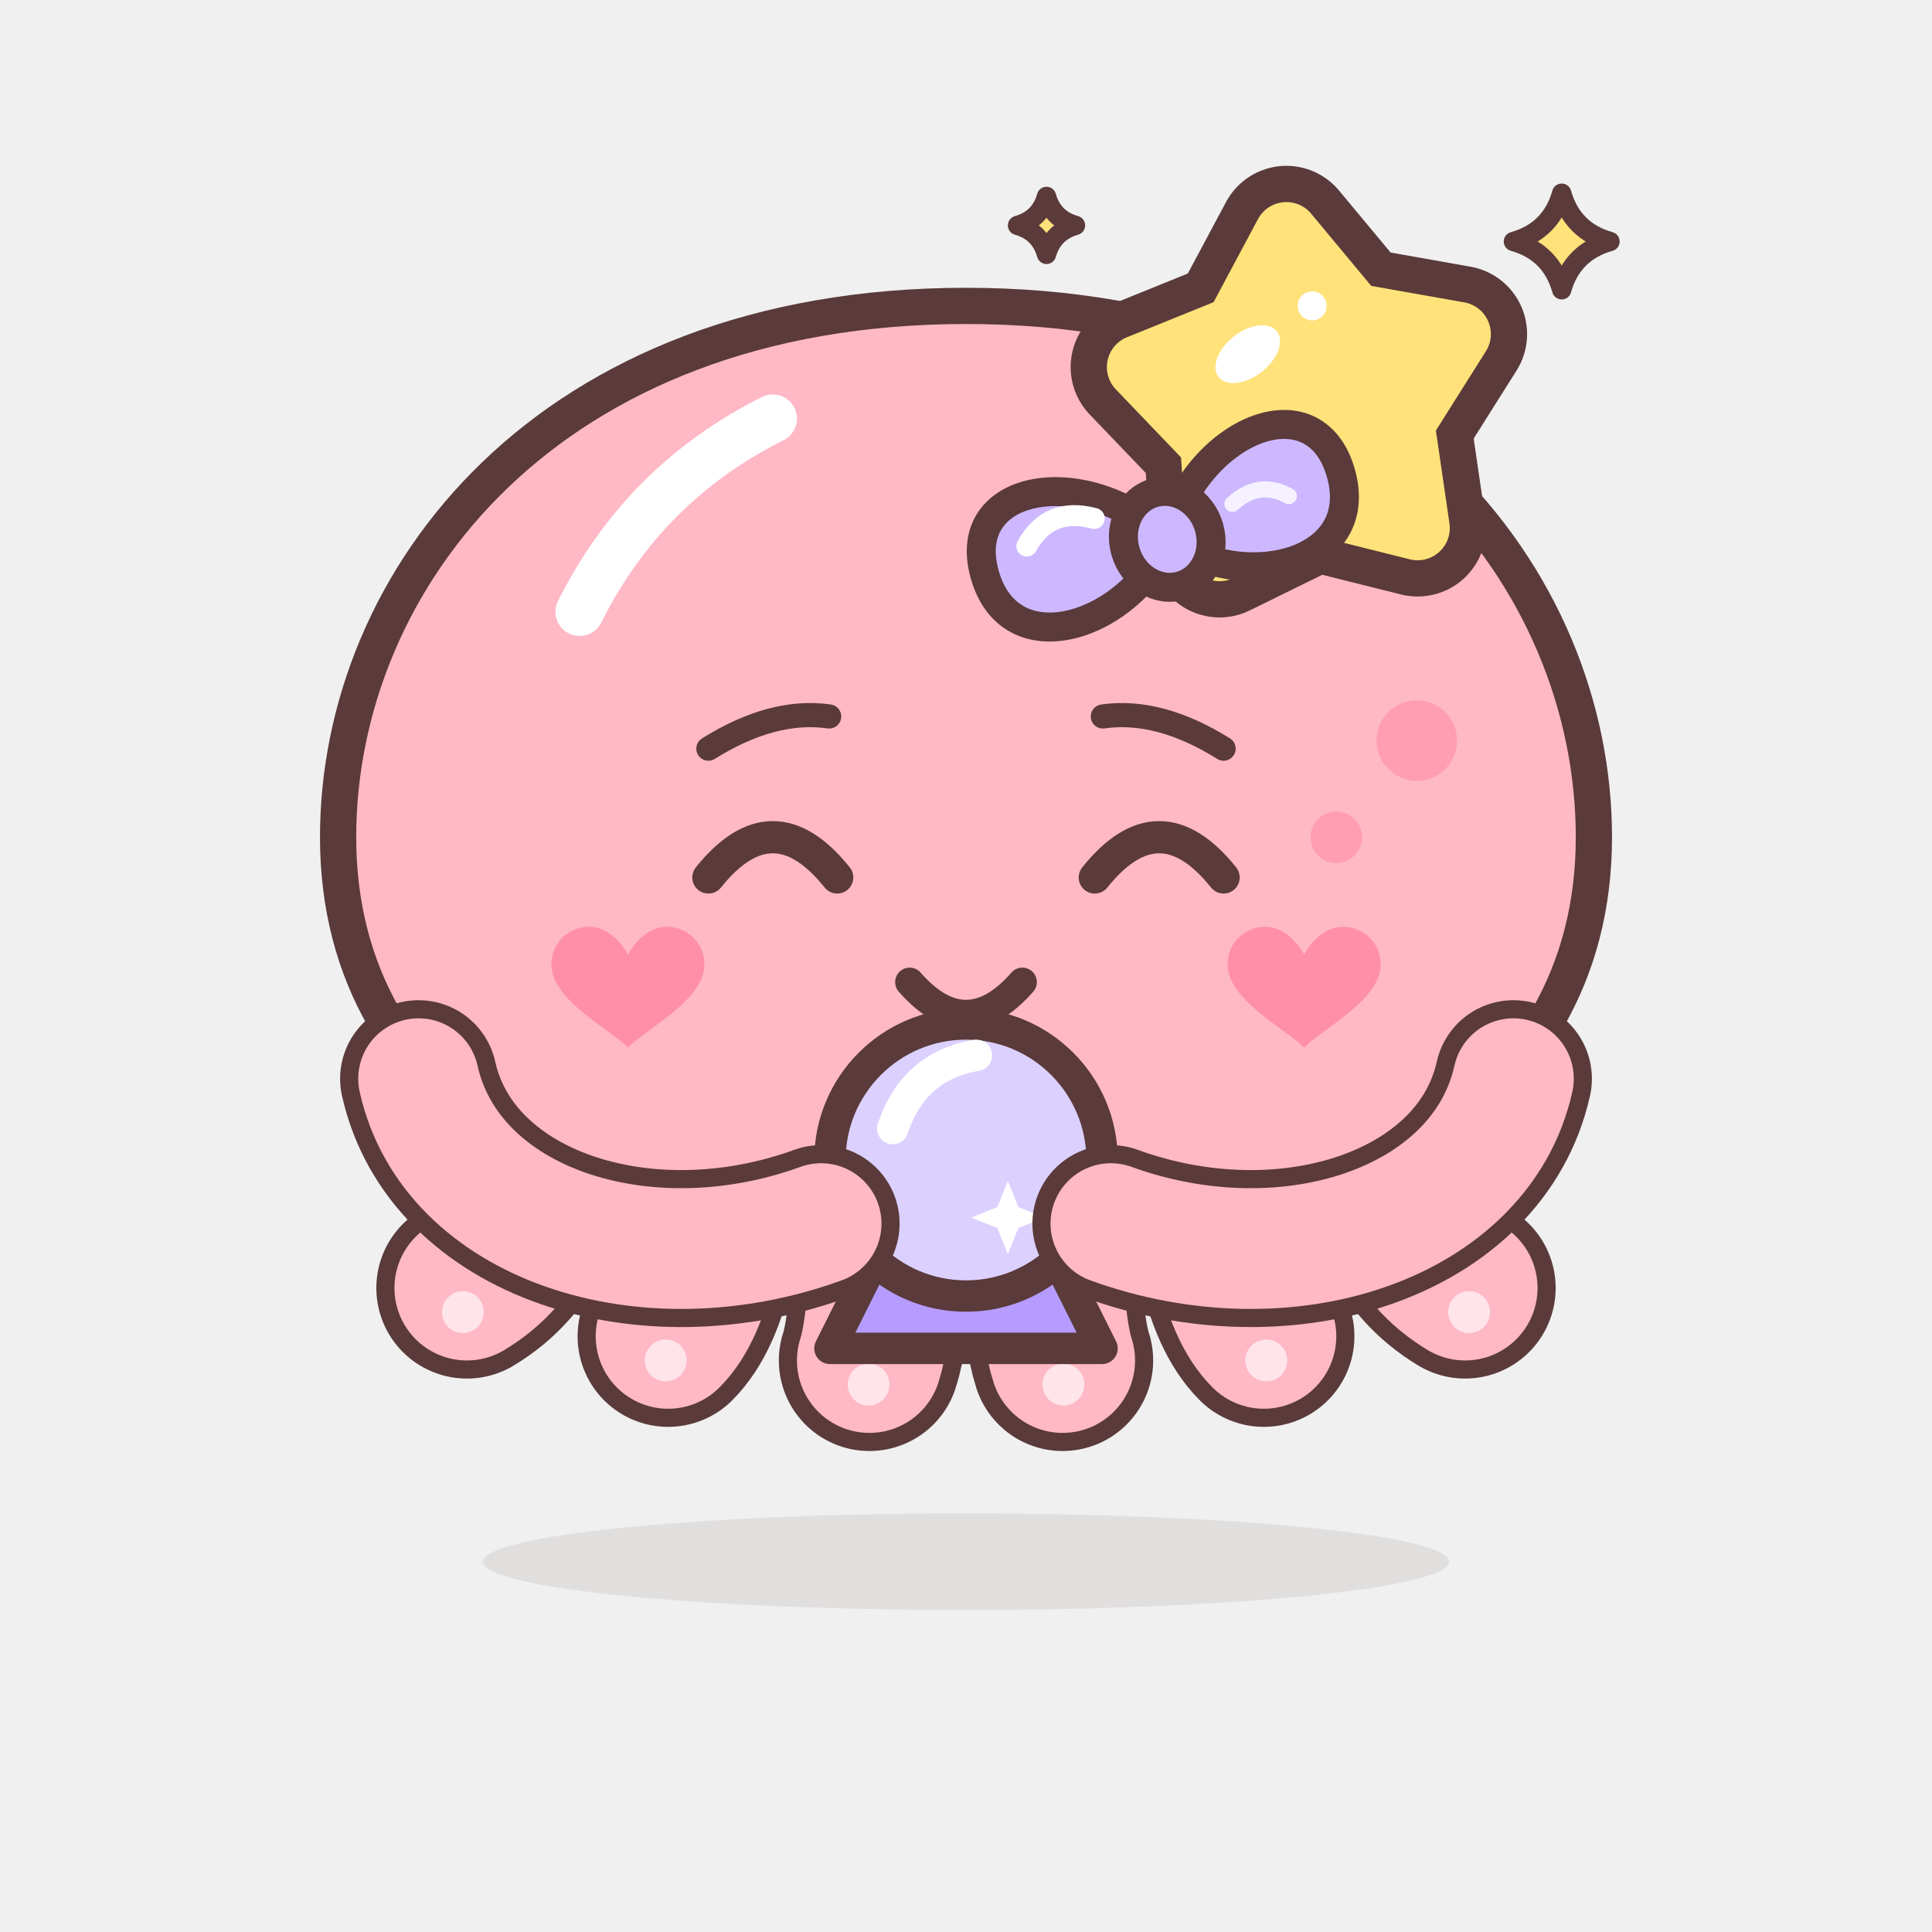
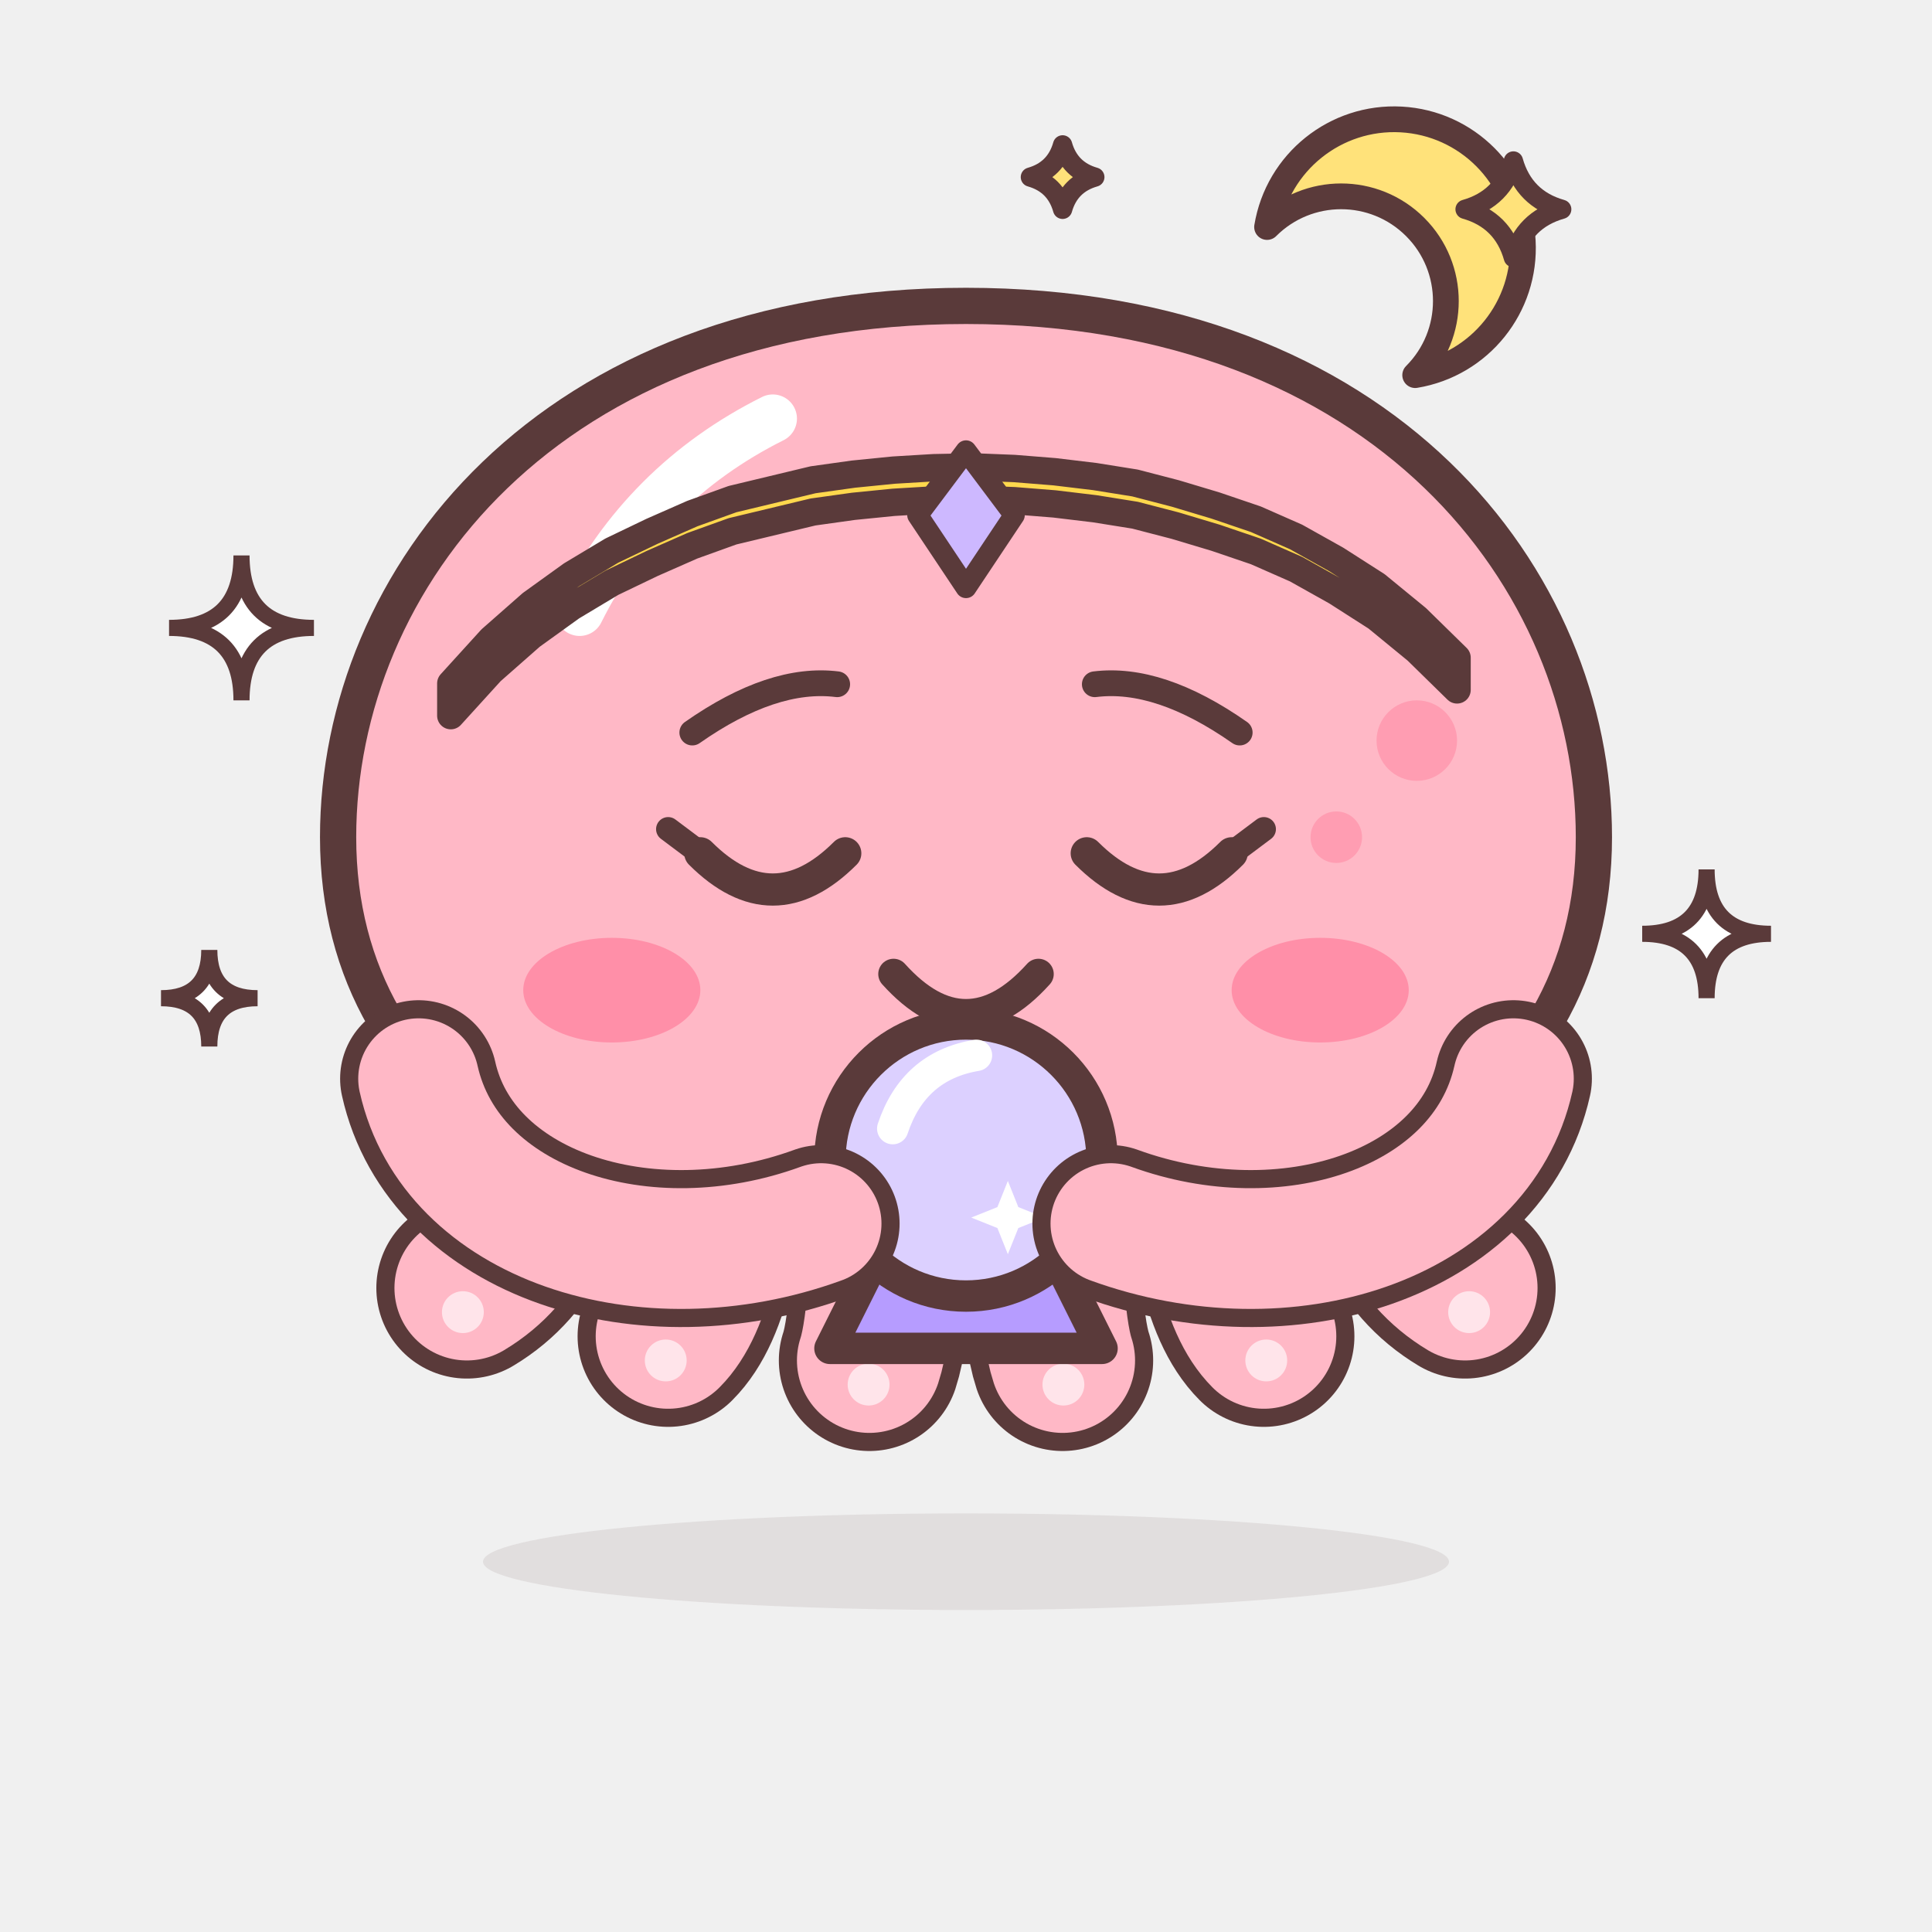
<svg xmlns="http://www.w3.org/2000/svg" viewBox="0 0 240 240" width="240" height="240">
  <ellipse cx="120" cy="194" rx="60" ry="6" fill="#5A3A3A" opacity="0.10" />
  <g fill="none" stroke-linecap="round" stroke-linejoin="round">
    <g stroke="#5A3A3A" stroke-width="22.5">
      <path d="M68 138 Q 68 154, 58 160" />
      <path d="M89 138 Q 89 160, 83 166" />
      <path d="M110 138 Q 110 163, 108 169" />
      <path d="M130 138 Q 130 163, 132 169" />
      <path d="M151 138 Q 151 160, 157 166" />
      <path d="M172 138 Q 172 154, 182 160" />
    </g>
    <g stroke="#FFB8C6" stroke-width="18">
      <path d="M68 138 Q 68 154, 58 160" />
      <path d="M89 138 Q 89 160, 83 166" />
      <path d="M110 138 Q 110 163, 108 169" />
      <path d="M130 138 Q 130 163, 132 169" />
      <path d="M151 138 Q 151 160, 157 166" />
      <path d="M172 138 Q 172 154, 182 160" />
    </g>
  </g>
  <g fill="none" stroke-linecap="round" stroke-linejoin="round">
    <g stroke="#5A3A3A" stroke-width="19.5" />
    <g stroke="#FFB8C6" stroke-width="15" />
  </g>
  <g fill="#FFE4EA">
    <circle cx="57.5" cy="163" r="2.6" />
    <circle cx="82.7" cy="169" r="2.6" />
    <circle cx="107.9" cy="172" r="2.6" />
    <circle cx="132.1" cy="172" r="2.6" />
    <circle cx="157.3" cy="169" r="2.6" />
    <circle cx="182.5" cy="163" r="2.6" />
  </g>
  <path d="M120 38 C 172 38, 198 72, 198 104 C 198 138, 166 156, 120 156 C 74 156, 42 138, 42 104 C 42 72, 68 38, 120 38 Z" fill="#FFB8C6" stroke="#5A3A3A" stroke-width="4.5" />
  <g fill="#FF9DB2">
    <circle cx="176" cy="92" r="5" />
    <circle cx="166" cy="104" r="3.2" />
  </g>
-   <g>
-     <polygon points="159.8,29.1 168.2,39.2 181.2,41.5 174.2,52.6 176.1,65.6 163.3,62.4 151.5,68.2 150.6,55.1 141.5,45.6 153.6,40.7" fill="#5A3A3A" stroke="#5A3A3A" stroke-width="17.0" stroke-linejoin="round" />
-     <polygon points="159.8,29.1 168.2,39.2 181.2,41.5 174.2,52.6 176.1,65.6 163.3,62.4 151.5,68.2 150.6,55.1 141.5,45.6 153.6,40.7" fill="#FFE27A" stroke="#FFE27A" stroke-width="8" stroke-linejoin="round" />
-     <ellipse cx="155" cy="44" rx="4.6" ry="2.8" fill="#FFFFFF" transform="rotate(-38 155 44)" />
-     <circle cx="163" cy="38" r="1.8" fill="#FFFFFF" />
-     <g transform="translate(145 67) rotate(-16) scale(1.0)" stroke="#5A3A3A" stroke-width="3.60" stroke-linejoin="round">
-       <path d="M0 0 C -7 -12, -23 -14, -23 -2 C -23 10, -7 9, 0 0 Z" fill="#CDB8FF" />
-       <path d="M0 0 C -7 -12, -23 -14, -23 -2 C -23 10, -7 9, 0 0 Z" fill="#CDB8FF" transform="scale(-1 1)" />
-       <path d="M-17 -4 Q -13 -8, -8 -5" fill="none" stroke="#FFFFFF" stroke-width="2.60" stroke-linecap="round" />
-       <path d="M9 -2 Q 13 -4, 16 -1" fill="none" stroke="#FFFFFF" stroke-width="2.00" stroke-linecap="round" opacity="0.8" />
-       <ellipse cx="0" cy="0" rx="5.4" ry="6" fill="#CDB8FF" />
-     </g>
-     <path d="M194 24 Q 195.32 28.68, 200 30 Q 195.32 31.32, 194 36 Q 192.68 31.32, 188 30 Q 192.68 28.68, 194 24 Z" fill="#FFE27A" stroke="#5A3A3A" stroke-width="2.4" stroke-linejoin="round" />
-     <path d="M130 24.4 Q 130.792 27.208, 133.6 28 Q 130.792 28.792, 130 31.6 Q 129.208 28.792, 126.4 28 Q 129.208 27.208, 130 24.4 Z" fill="#FFE27A" stroke="#5A3A3A" stroke-width="2.4" stroke-linejoin="round" />
-   </g>
  <path d="M72 76 Q 80 60, 96 52" fill="none" stroke="#FFFFFF" stroke-width="6" stroke-linecap="round" />
-   <path transform="translate(78 123) scale(0.792)" d="M0 9 C -3 6, -12 1.5, -12 -4 C -12 -8.5, -7.5 -11, -4 -9.5 C -2 -8.6, -0.8 -7, 0 -5.6 C 0.8 -7, 2 -8.6, 4 -9.5 C 7.5 -11, 12 -8.5, 12 -4 C 12 1.5, 3 6, 0 9 Z" fill="#FF8FA8" />
-   <path transform="translate(162 123) scale(0.792)" d="M0 9 C -3 6, -12 1.5, -12 -4 C -12 -8.5, -7.5 -11, -4 -9.5 C -2 -8.6, -0.8 -7, 0 -5.6 C 0.8 -7, 2 -8.6, 4 -9.5 C 7.5 -11, 12 -8.5, 12 -4 C 12 1.5, 3 6, 0 9 Z" fill="#FF8FA8" />
-   <path d="M88 93 Q 96 88, 103 89" fill="none" stroke="#5A3A3A" stroke-width="3" stroke-linecap="round" stroke-linejoin="round" />
-   <path d="M152 93 Q 144 88, 137 89" fill="none" stroke="#5A3A3A" stroke-width="3" stroke-linecap="round" stroke-linejoin="round" />
-   <path d="M88 109 Q 96 99, 104 109" fill="none" stroke="#5A3A3A" stroke-width="4" stroke-linecap="round" stroke-linejoin="round" />
-   <path d="M136 109 Q 144 99, 152 109" fill="none" stroke="#5A3A3A" stroke-width="4" stroke-linecap="round" stroke-linejoin="round" />
-   <path d="M113 122 Q 120 130, 127 122" fill="none" stroke="#5A3A3A" stroke-width="3.6" stroke-linecap="round" stroke-linejoin="round" />
+   <path d="M56 84.9 L 61 79.4 L 66 75.0 L 71 71.4 L 76 68.4 L 81 66.0 L 86 63.8 L 91 62.0 L 96 60.8 L 101 59.6 L 106 58.9 L 111 58.4 L 116 58.1 L 121 58.0 L 126 58.2 L 131 58.6 L 136 59.2 L 141 60.0 L 146 61.3 L 151 62.8 L 156 64.5 L 161 66.7 L 166 69.5 L 171 72.7 L 176 76.8 L 181 81.7 L 181 85.7 L 176 80.8 L 171 76.7 L 166 73.5 L 161 70.7 L 156 68.5 L 151 66.8 L 146 65.3 L 141 64.0 L 136 63.2 L 131 62.6 L 126 62.2 L 121 62.0 L 116 62.1 L 111 62.4 L 106 62.9 L 101 63.6 L 96 64.8 L 91 66.0 L 86 67.8 L 81 70.0 L 76 72.4 L 71 75.4 L 66 79.0 L 61 83.4 L 56 88.9 Z" fill="#FFD84D" stroke="#5A3A3A" stroke-width="3.4" stroke-linejoin="round" />
+   <path d="M120 56.0 L 126 64.0 L 120 73.0 L 114 64.0 Z" fill="#CDB8FF" stroke="#5A3A3A" stroke-width="2.6" stroke-linejoin="round" />
+   <path d="M157.4 28.2 A 16 16 0 1 1 175.8 46.6 A 13 13 0 1 0 157.4 28.2 Z" fill="#FFE27A" stroke="#5A3A3A" stroke-width="3.2" stroke-linejoin="round" />
+   <path d="M188 20 Q 189.32 24.68, 194 26 Q 189.32 27.32, 188 32 Q 186.68 27.32, 182 26 Q 186.68 24.68, 188 20 Z" fill="#FFE27A" stroke="#5A3A3A" stroke-width="2.4" stroke-linejoin="round" />
+   <path d="M132 18 Q 132.88 21.12, 136 22 Q 132.88 22.88, 132 26 Q 131.12 22.88, 128 22 Q 131.12 21.12, 132 18 Z" fill="#FFE27A" stroke="#5A3A3A" stroke-width="2.4" stroke-linejoin="round" />
+   <ellipse cx="76" cy="123" rx="11" ry="6.5" fill="#FF8FA8" />
+   <ellipse cx="164" cy="123" rx="11" ry="6.5" fill="#FF8FA8" />
+   <path d="M86 91 Q 96 84, 104 85" fill="none" stroke="#5A3A3A" stroke-width="3.2" stroke-linecap="round" stroke-linejoin="round" />
+   <path d="M154 91 Q 144 84, 136 85" fill="none" stroke="#5A3A3A" stroke-width="3.2" stroke-linecap="round" stroke-linejoin="round" />
+   <path d="M87 106 Q 96 115, 105 106" fill="none" stroke="#5A3A3A" stroke-width="4" stroke-linecap="round" stroke-linejoin="round" />
+   <path d="M87 106 l -4 -3" fill="none" stroke="#5A3A3A" stroke-width="3" stroke-linecap="round" stroke-linejoin="round" />
+   <path d="M135 106 Q 144 115, 153 106" fill="none" stroke="#5A3A3A" stroke-width="4" stroke-linecap="round" stroke-linejoin="round" />
+   <path d="M153 106 l 4 -3" fill="none" stroke="#5A3A3A" stroke-width="3" stroke-linecap="round" stroke-linejoin="round" />
+   <path d="M111 121 Q 120 131, 129 121" fill="none" stroke="#5A3A3A" stroke-width="3.8" stroke-linecap="round" stroke-linejoin="round" />
+   <path d="M30 69 Q 30 78, 39 78 Q 30 78, 30 87 Q 30 78, 21 78 Q 30 78, 30 69 Z" fill="#FFFFFF" stroke="#5A3A3A" stroke-width="2" />
+   <path d="M212 108 Q 212 116, 220 116 Q 212 116, 212 124 Q 212 116, 204 116 Q 212 116, 212 108 Z" fill="#FFFFFF" stroke="#5A3A3A" stroke-width="2" />
+   <path d="M26 118 Q 26 124, 32 124 Q 26 124, 26 130 Q 26 124, 20 124 Q 26 124, 26 118 Z" fill="#FFFFFF" stroke="#5A3A3A" stroke-width="2" />
  <g transform="translate(120 148) scale(1.3) translate(-120 -148)">
    <path d="M107 163 L 111 155 L 129 155 L 133 163 Z" fill="#B69CFF" stroke="#5A3A3A" stroke-width="3" stroke-linejoin="round" />
    <circle cx="120" cy="145" r="13" fill="#DCD0FF" stroke="#5A3A3A" stroke-width="3" />
    <path d="M113 142 Q 115 136, 121 135" stroke="#FFFFFF" stroke-width="3" fill="none" stroke-linecap="round" />
    <path d="M124 147 l 1 2.5 2.5 1 -2.5 1 -1 2.5 -1 -2.5 -2.5 -1 2.5 -1 z" fill="#FFFFFF" />
  </g>
  <g fill="none" stroke-linecap="round" stroke-linejoin="round">
    <g stroke="#5A3A3A" stroke-width="19.5">
      <path d="M52 134 C 56 152, 80 160, 102 152" />
      <path d="M188 134 C 184 152, 160 160, 138 152" />
    </g>
    <g stroke="#FFB8C6" stroke-width="15">
      <path d="M52 134 C 56 152, 80 160, 102 152" />
      <path d="M188 134 C 184 152, 160 160, 138 152" />
    </g>
  </g>
</svg>
